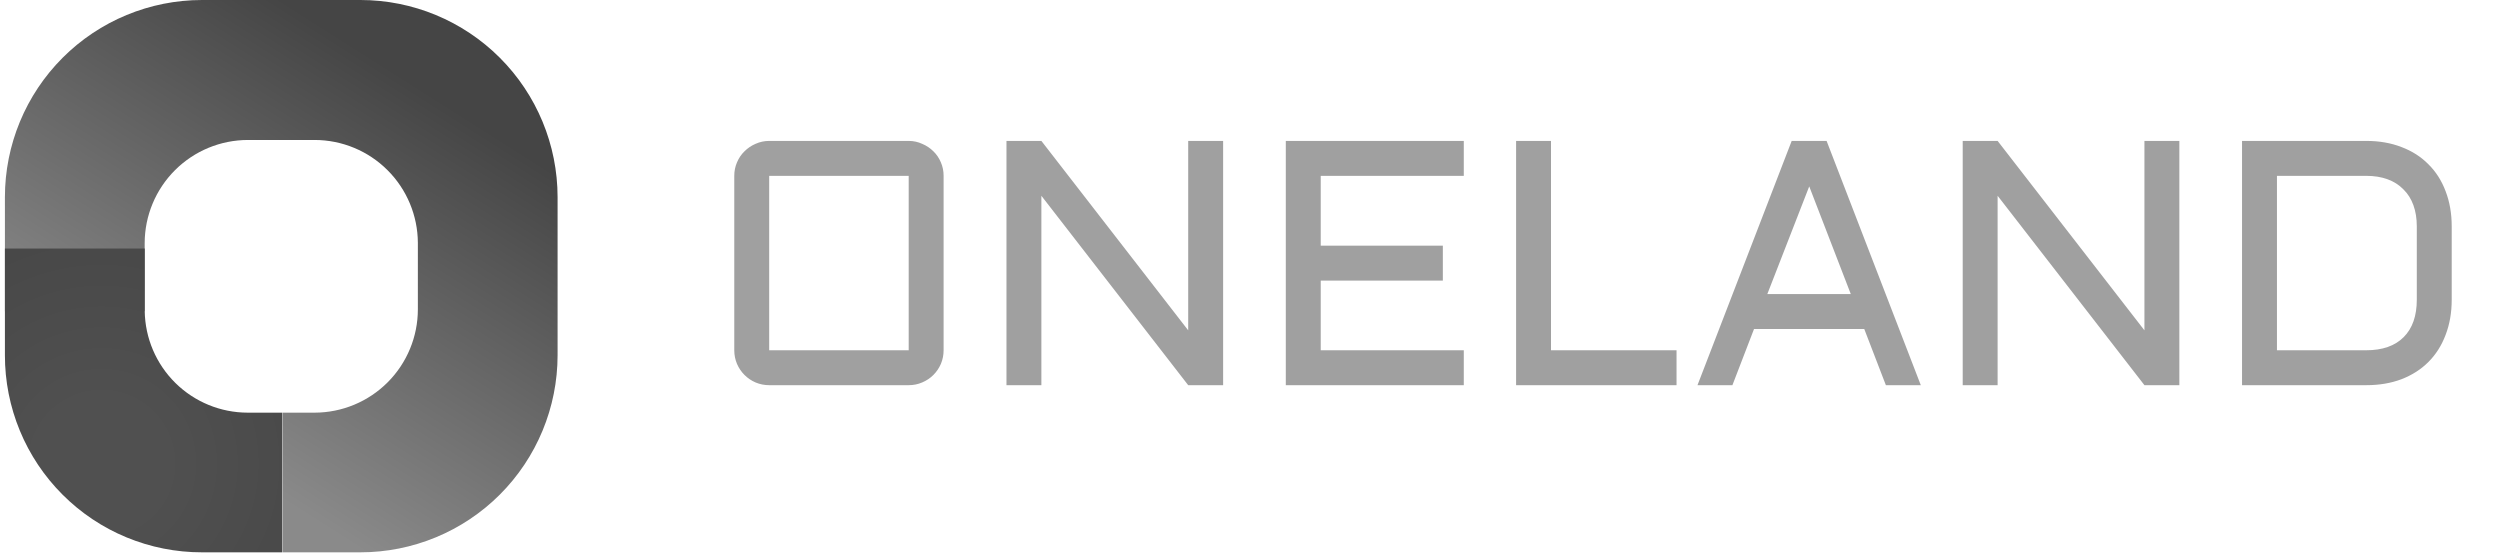
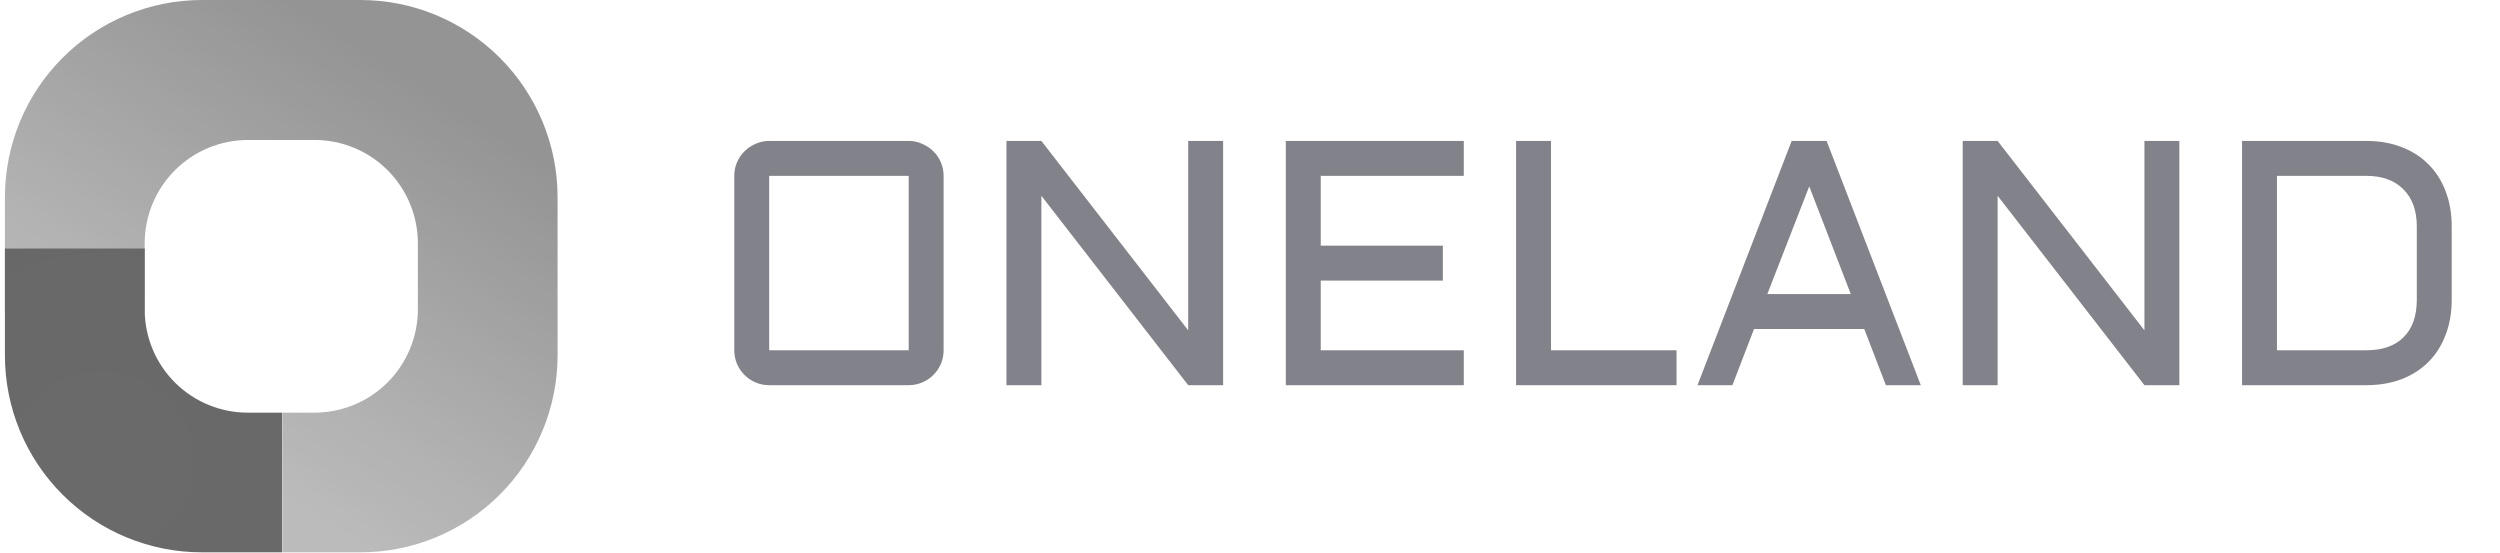
- <svg xmlns="http://www.w3.org/2000/svg" width="172" height="38" viewBox="0 0 172 38" fill="none">
+ <svg xmlns="http://www.w3.org/2000/svg" width="172" height="38" viewBox="0 0 172 38" fill="none" opacity="0.8">
  <path d="M21.656 28.391C23.538 28.386 25.343 27.635 26.672 26.302C28.002 24.969 28.749 23.163 28.749 21.28V16.706C28.74 14.829 27.989 13.032 26.66 11.706C25.332 10.38 23.533 9.634 21.656 9.63H17.064C15.181 9.63 13.375 10.376 12.042 11.706C10.709 13.036 9.958 14.84 9.954 16.723V21.314C9.954 21.348 9.954 21.382 9.954 21.416H0.338V13.564C0.338 9.967 1.766 6.518 4.309 3.974C6.852 1.43 10.302 0.001 13.899 0H24.798C28.395 0.001 31.844 1.43 34.388 3.974C36.931 6.517 38.361 9.967 38.362 13.564V24.439C38.361 28.036 36.931 31.485 34.388 34.029C31.844 36.572 28.395 38 24.798 38H19.438V28.391H21.656Z" fill="url(#paint0_linear_199_1872)" />
  <path d="M9.957 21.399C9.983 23.262 10.741 25.04 12.067 26.348C13.393 27.656 15.181 28.39 17.044 28.391H19.414V38H13.899C12.117 38.002 10.353 37.653 8.706 36.972C7.06 36.292 5.564 35.293 4.305 34.033C3.045 32.774 2.046 31.278 1.366 29.632C0.685 27.985 0.336 26.221 0.338 24.44V17.099H9.957V21.399Z" fill="url(#paint1_radial_199_1872)" />
-   <path d="M64.92 24.098C64.92 24.426 64.858 24.738 64.733 25.035C64.608 25.324 64.436 25.578 64.217 25.797C63.998 26.016 63.741 26.188 63.444 26.313C63.155 26.438 62.846 26.5 62.518 26.5H52.92C52.592 26.5 52.28 26.438 51.983 26.313C51.694 26.188 51.44 26.016 51.221 25.797C51.002 25.578 50.83 25.324 50.705 25.035C50.58 24.738 50.518 24.426 50.518 24.098V12.098C50.518 11.77 50.58 11.461 50.705 11.172C50.83 10.875 51.002 10.621 51.221 10.41C51.44 10.191 51.694 10.02 51.983 9.895C52.28 9.762 52.592 9.695 52.92 9.695H62.518C62.846 9.695 63.155 9.762 63.444 9.895C63.741 10.02 63.998 10.191 64.217 10.41C64.436 10.621 64.608 10.875 64.733 11.172C64.858 11.461 64.92 11.77 64.92 12.098V24.098ZM52.92 12.098V24.098H62.518V12.098H52.92ZM71.647 26.5H69.245V9.695H71.647L81.748 22.727V9.695H84.151V26.5H81.748L71.647 13.469V26.5ZM88.463 9.695H100.709V12.098H90.866V16.902H99.268V19.305H90.866V24.098H100.709V26.5H88.463V9.695ZM106.709 9.695V24.098H115.346V26.5H104.307V9.695H106.709ZM125.67 9.695L132.151 26.5H129.748L128.26 22.633H120.678L119.19 26.5H116.787L123.268 9.695H125.67ZM121.592 20.231H127.334L124.475 12.824L121.592 20.231ZM137.436 26.5H135.034V9.695H137.436L147.537 22.727V9.695H149.94V26.5H147.537L137.436 13.469V26.5ZM162.795 24.098C163.912 24.098 164.772 23.797 165.373 23.195C165.975 22.594 166.276 21.735 166.276 20.617V15.578C166.276 15.031 166.198 14.543 166.041 14.113C165.885 13.684 165.655 13.32 165.35 13.024C165.053 12.719 164.69 12.488 164.26 12.332C163.83 12.176 163.342 12.098 162.795 12.098H156.655V24.098H162.795ZM154.252 26.5V9.695H162.795C163.694 9.695 164.502 9.836 165.221 10.117C165.948 10.391 166.565 10.785 167.073 11.301C167.588 11.809 167.983 12.426 168.256 13.152C168.537 13.879 168.678 14.688 168.678 15.578V20.617C168.678 21.508 168.537 22.317 168.256 23.043C167.983 23.77 167.588 24.391 167.073 24.906C166.565 25.414 165.948 25.809 165.221 26.09C164.502 26.363 163.694 26.5 162.795 26.5H154.252Z" fill="#a0a0a0" />
+   <path d="M64.92 24.098C64.92 24.426 64.858 24.738 64.733 25.035C64.608 25.324 64.436 25.578 64.217 25.797C63.998 26.016 63.741 26.188 63.444 26.313C63.155 26.438 62.846 26.5 62.518 26.5H52.92C52.592 26.5 52.28 26.438 51.983 26.313C51.694 26.188 51.44 26.016 51.221 25.797C51.002 25.578 50.83 25.324 50.705 25.035C50.58 24.738 50.518 24.426 50.518 24.098V12.098C50.518 11.77 50.58 11.461 50.705 11.172C50.83 10.875 51.002 10.621 51.221 10.41C51.44 10.191 51.694 10.02 51.983 9.895C52.28 9.762 52.592 9.695 52.92 9.695H62.518C62.846 9.695 63.155 9.762 63.444 9.895C63.741 10.02 63.998 10.191 64.217 10.41C64.436 10.621 64.608 10.875 64.733 11.172C64.858 11.461 64.92 11.77 64.92 12.098V24.098ZM52.92 12.098V24.098H62.518V12.098H52.92ZM71.647 26.5H69.245V9.695H71.647L81.748 22.727V9.695H84.151V26.5H81.748L71.647 13.469V26.5ZM88.463 9.695H100.709V12.098H90.866V16.902H99.268V19.305H90.866V24.098H100.709V26.5H88.463V9.695ZM106.709 9.695V24.098H115.346V26.5H104.307V9.695H106.709ZM125.67 9.695L132.151 26.5H129.748L128.26 22.633H120.678L119.19 26.5H116.787L123.268 9.695H125.67ZM121.592 20.231H127.334L124.475 12.824L121.592 20.231ZM137.436 26.5H135.034V9.695H137.436L147.537 22.727V9.695H149.94V26.5H147.537L137.436 13.469V26.5ZM162.795 24.098C163.912 24.098 164.772 23.797 165.373 23.195C165.975 22.594 166.276 21.735 166.276 20.617V15.578C166.276 15.031 166.198 14.543 166.041 14.113C165.885 13.684 165.655 13.32 165.35 13.024C165.053 12.719 164.69 12.488 164.26 12.332C163.83 12.176 163.342 12.098 162.795 12.098H156.655V24.098H162.795ZM154.252 26.5V9.695H162.795C163.694 9.695 164.502 9.836 165.221 10.117C165.948 10.391 166.565 10.785 167.073 11.301C167.588 11.809 167.983 12.426 168.256 13.152C168.537 13.879 168.678 14.688 168.678 15.578V20.617C168.678 21.508 168.537 22.317 168.256 23.043C167.983 23.77 167.588 24.391 167.073 24.906C166.565 25.414 165.948 25.809 165.221 26.09C164.502 26.363 163.694 26.5 162.795 26.5H154.252Z" fill="rgba(65,67,76,0.817)" />
  <defs>
    <linearGradient id="paint0_linear_199_1872" x1="13.475" y1="34.062" x2="38" y2="-4.615" gradientUnits="userSpaceOnUse">
-       <stop offset="0.062" stop-color="#8a8a8a" />
-       <stop offset="0.698" stop-color="#454545" />
+       <stop offset="0.062" stop-color="rgba(138,138,138,0.721)" />
+       <stop offset="0.698" stop-color="rgba(69,69,69,0.714)" />
    </linearGradient>
    <radialGradient id="paint1_radial_199_1872" cx="0" cy="0" r="1" gradientUnits="userSpaceOnUse" gradientTransform="translate(7 31.8848) rotate(29.2488) scale(28.6531)">
-       <stop offset="0.152" stop-color="#505050" />
+       <stop offset="0.152" stop-color="#454545" />
      <stop offset="1" stop-color="#3f3f3f" />
    </radialGradient>
  </defs>
</svg>
